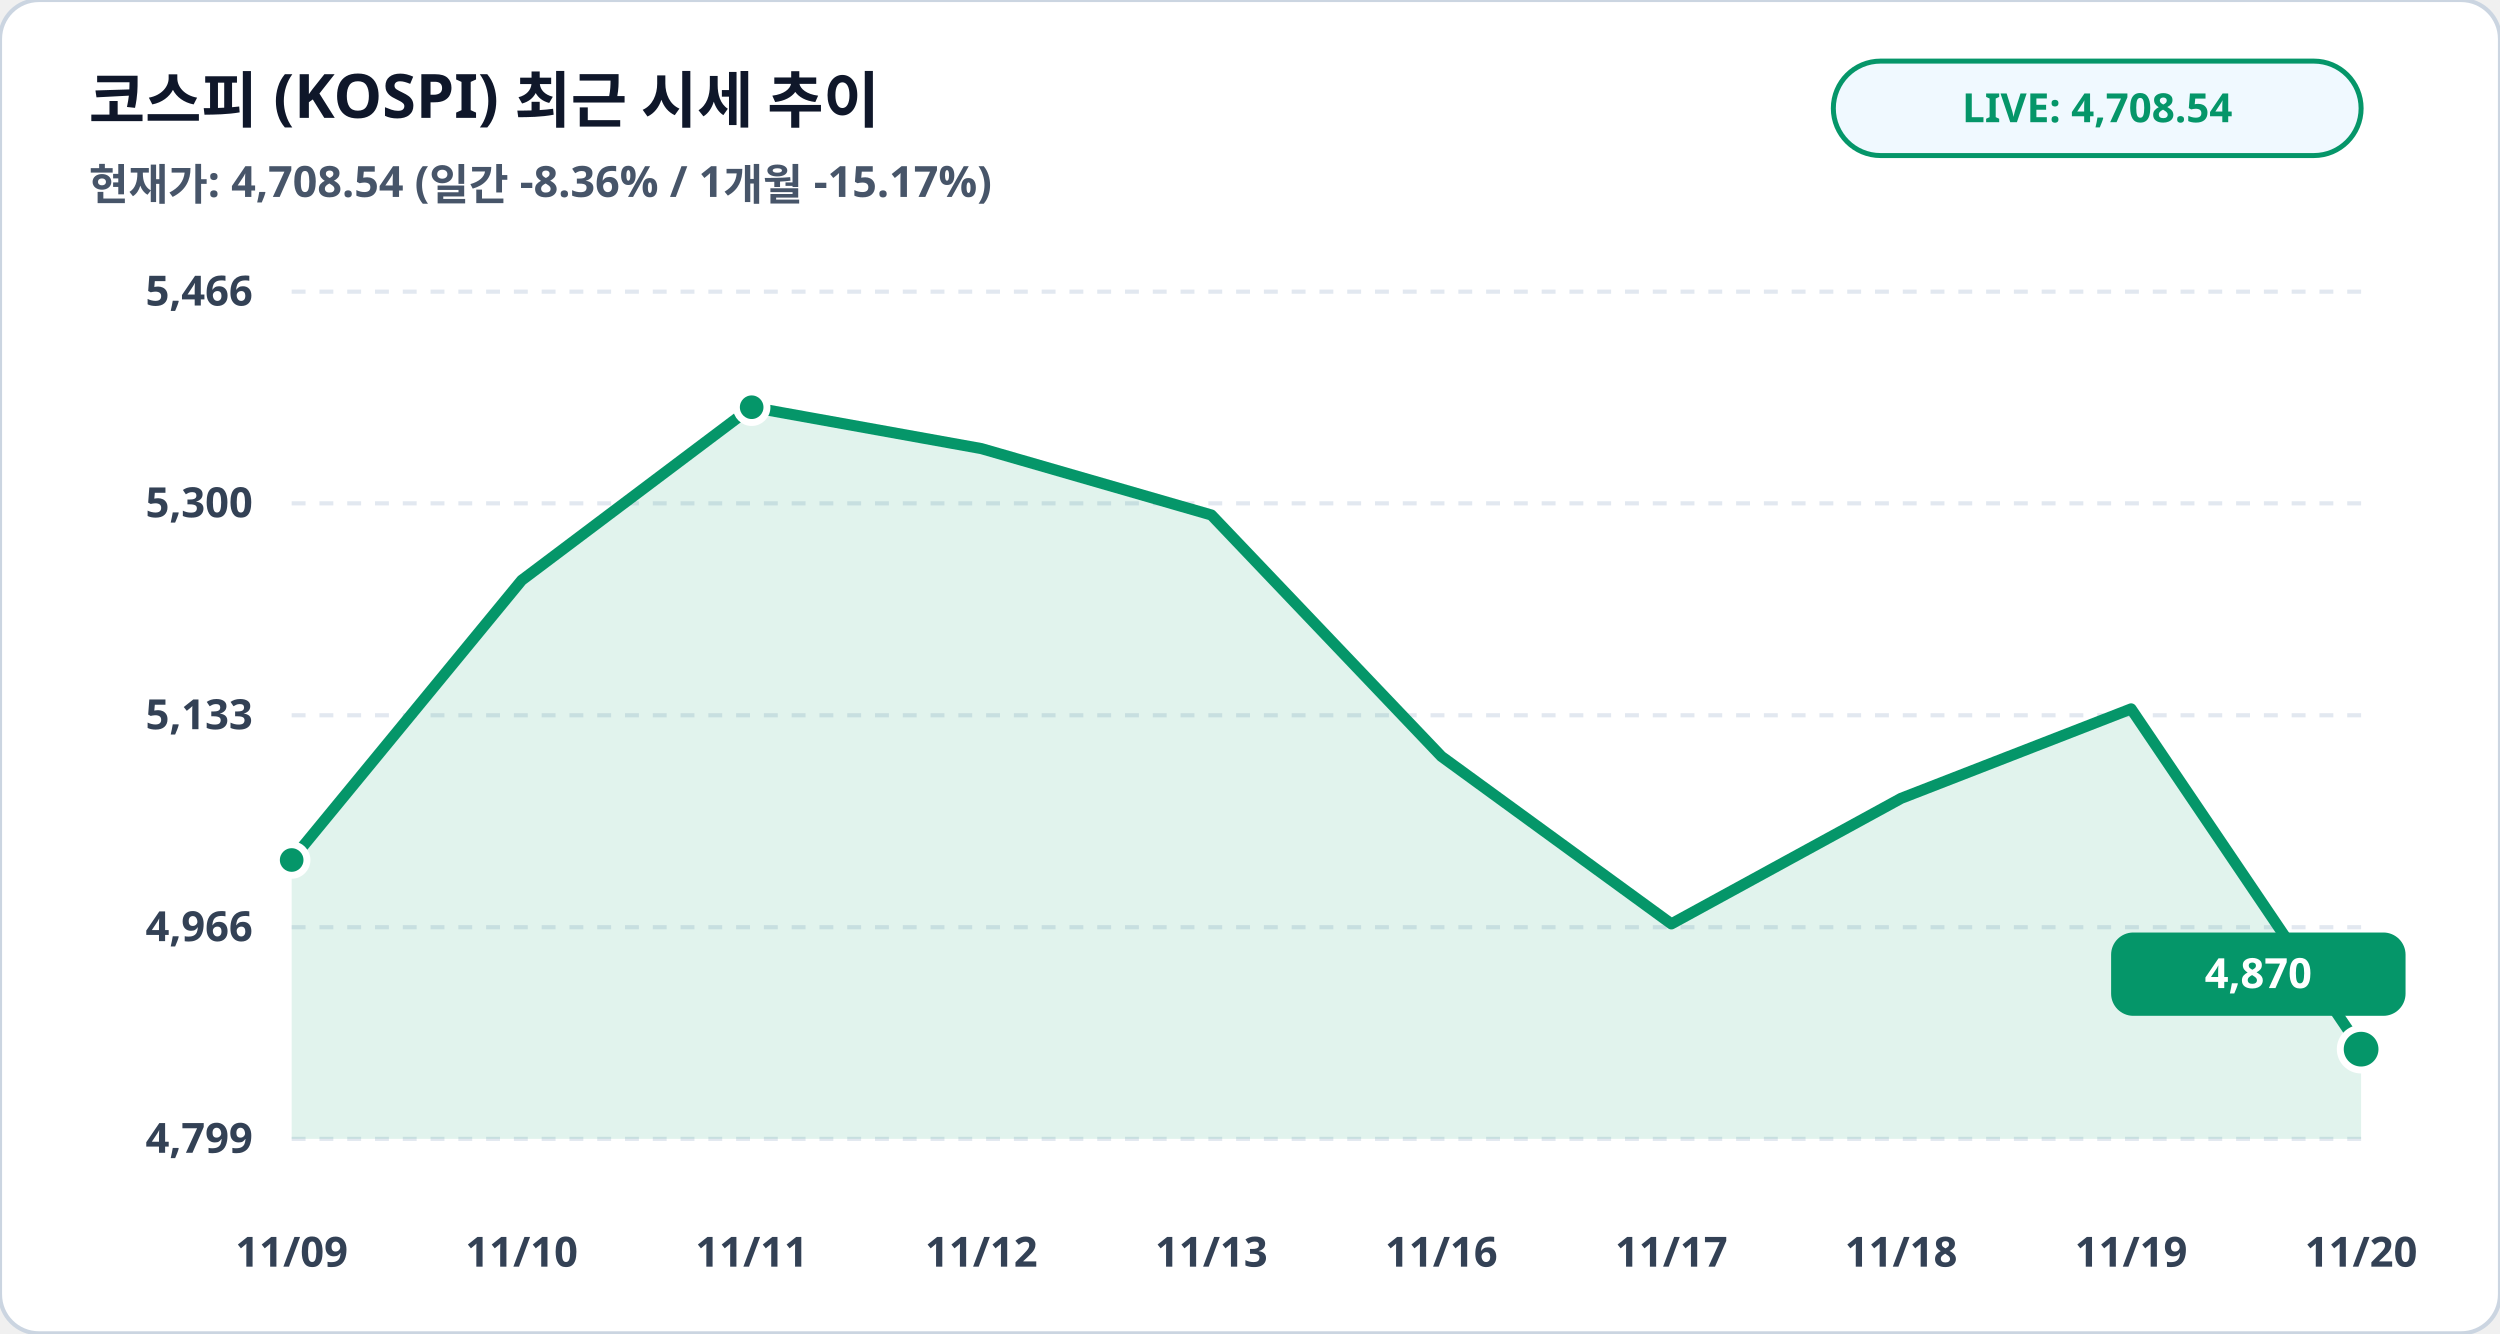
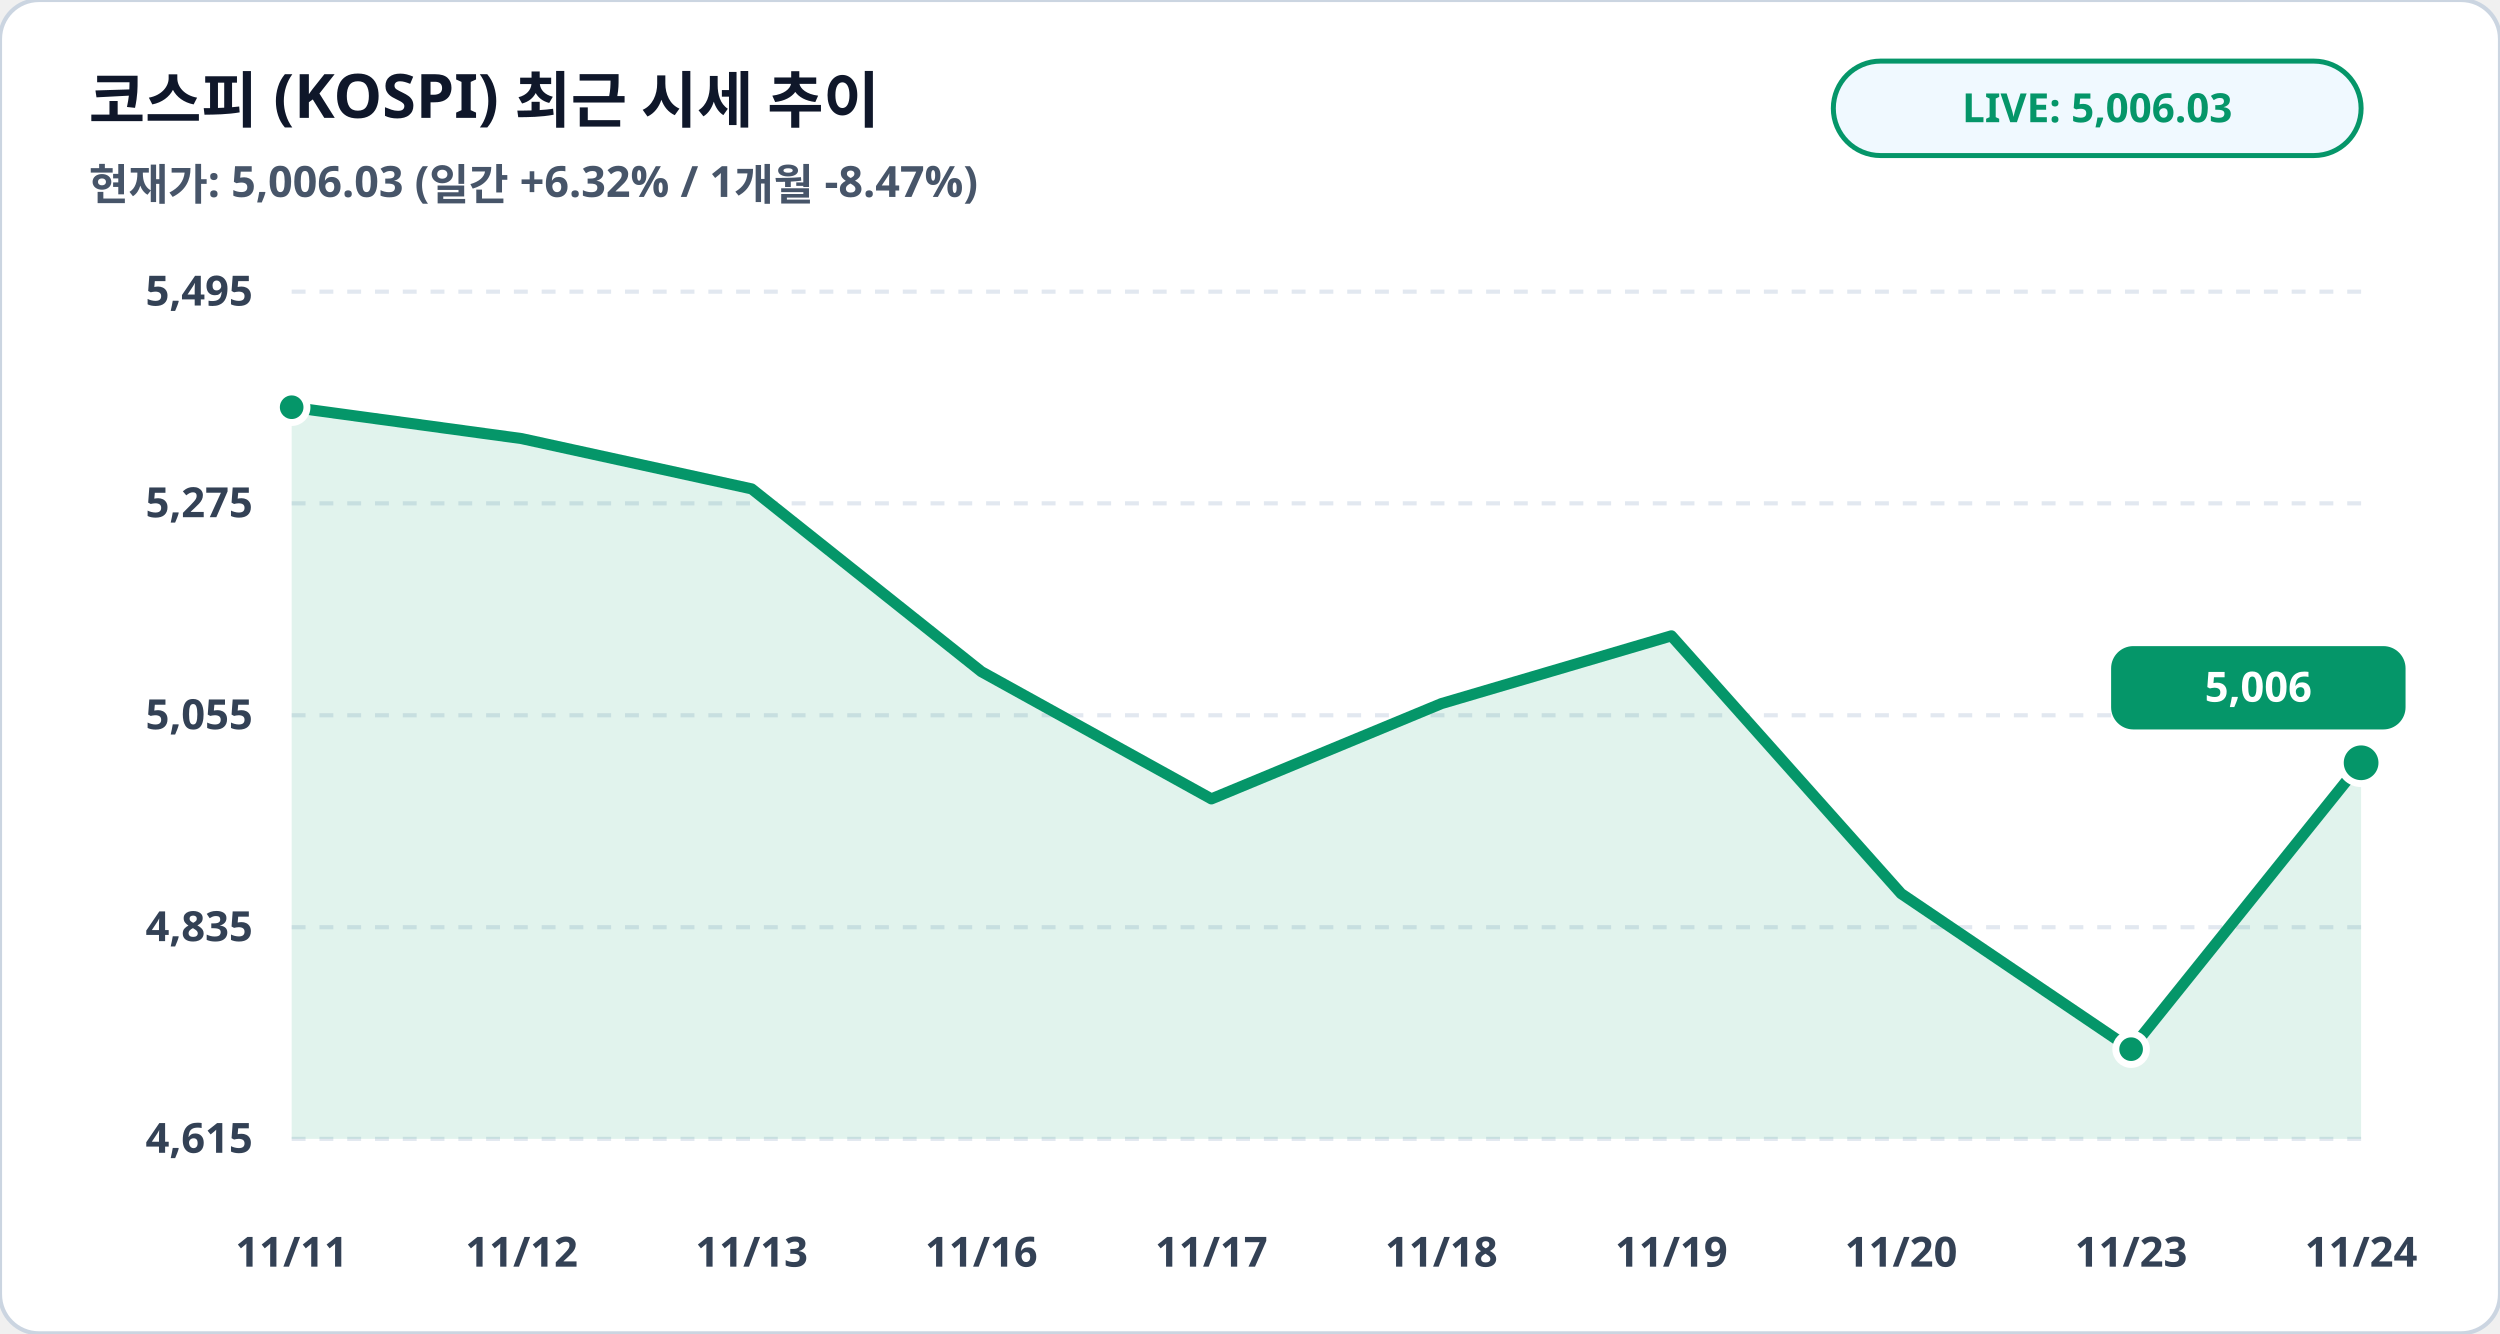
<svg xmlns="http://www.w3.org/2000/svg" viewBox="0 0 900 480" width="100%" height="100%">
  <rect width="900" height="480" rx="14" fill="#ffffff" stroke="#cbd5e1" stroke-width="1.5" />
  <text x="32" y="44" fill="#0f172a" font-family="Pretendard, sans-serif" font-size="22" font-weight="900">코스피 (KOSPI) 최근 시세 추이</text>
-   <text x="32" y="72" fill="#475569" font-family="Pretendard, sans-serif" font-size="15.5" font-weight="600">현재가: 4,708.54 (일간 -8.36% / 1개월 -15.17%)</text>
+   <text x="32" y="72" fill="#475569" font-family="Pretendard, sans-serif" font-size="15.5" font-weight="600">현재가: 5,006.03 (일간 +6.32% / 1개월 -8.47%)</text>
  <rect x="660" y="22" width="190" height="34" rx="17" fill="#f0f9ff" stroke="#059669" stroke-width="1.8" />
-   <text x="755" y="44" fill="#059669" font-family="Pretendard, sans-serif" font-size="14.5" font-weight="800" text-anchor="middle">LIVE: 4,708.54</text>
+   <text x="755" y="44" fill="#059669" font-family="Pretendard, sans-serif" font-size="14.5" font-weight="800" text-anchor="middle">LIVE: 5,006.03</text>
  <line x1="105" y1="105.0" x2="850" y2="105.0" stroke="#e2e8f0" stroke-width="1.5" stroke-dasharray="5,5" />
-   <text x="91" y="110.0" fill="#334155" font-family="Pretendard, sans-serif" font-size="15" font-weight="700" text-anchor="end">5,466</text>
+   <text x="91" y="110.0" fill="#334155" font-family="Pretendard, sans-serif" font-size="15" font-weight="700" text-anchor="end">5,495</text>
  <line x1="105" y1="181.2" x2="850" y2="181.2" stroke="#e2e8f0" stroke-width="1.5" stroke-dasharray="5,5" />
-   <text x="91" y="186.2" fill="#334155" font-family="Pretendard, sans-serif" font-size="15" font-weight="700" text-anchor="end">5,300</text>
+   <text x="91" y="186.2" fill="#334155" font-family="Pretendard, sans-serif" font-size="15" font-weight="700" text-anchor="end">5,275</text>
  <line x1="105" y1="257.5" x2="850" y2="257.5" stroke="#e2e8f0" stroke-width="1.5" stroke-dasharray="5,5" />
-   <text x="91" y="262.5" fill="#334155" font-family="Pretendard, sans-serif" font-size="15" font-weight="700" text-anchor="end">5,133</text>
+   <text x="91" y="262.5" fill="#334155" font-family="Pretendard, sans-serif" font-size="15" font-weight="700" text-anchor="end">5,055</text>
  <line x1="105" y1="333.8" x2="850" y2="333.8" stroke="#e2e8f0" stroke-width="1.5" stroke-dasharray="5,5" />
-   <text x="91" y="338.8" fill="#334155" font-family="Pretendard, sans-serif" font-size="15" font-weight="700" text-anchor="end">4,966</text>
+   <text x="91" y="338.8" fill="#334155" font-family="Pretendard, sans-serif" font-size="15" font-weight="700" text-anchor="end">4,835</text>
  <line x1="105" y1="410.0" x2="850" y2="410.0" stroke="#e2e8f0" stroke-width="1.5" stroke-dasharray="5,5" />
-   <text x="91" y="415.0" fill="#334155" font-family="Pretendard, sans-serif" font-size="15" font-weight="700" text-anchor="end">4,799</text>
-   <polygon points="105.0,410.0 105.0,309.6 187.8,208.9 270.6,146.6 353.3,161.5 436.1,185.4 518.9,272.3 601.7,332.6 684.4,287.4 767.2,255.2 850.0,377.7 850.0,410.0" fill="#059669" fill-opacity="0.12" />
-   <polyline fill="none" stroke="#059669" stroke-width="4" stroke-linecap="round" stroke-linejoin="round" points="105.0,309.6 187.8,208.9 270.6,146.6 353.3,161.5 436.1,185.4 518.9,272.3 601.7,332.6 684.4,287.4 767.2,255.2 850.0,377.7" />
-   <circle cx="105.0" cy="309.6" r="5.5" fill="#059669" stroke="#ffffff" stroke-width="2.5" />
-   <circle cx="270.6" cy="146.6" r="5.5" fill="#059669" stroke="#ffffff" stroke-width="2.5" />
-   <circle cx="850.0" cy="377.7" r="7.5" fill="#059669" stroke="#ffffff" stroke-width="2.5" />
-   <rect x="760.0" y="335.7" width="106" height="30" rx="8" fill="#059669" />
-   <text x="813.0" y="355.7" fill="#ffffff" font-family="Pretendard, sans-serif" font-size="15" font-weight="800" text-anchor="middle">4,870</text>
-   <text x="105.0" y="456" fill="#334155" font-family="Pretendard, sans-serif" font-size="15" font-weight="700" text-anchor="middle">11/09</text>
-   <text x="187.8" y="456" fill="#334155" font-family="Pretendard, sans-serif" font-size="15" font-weight="700" text-anchor="middle">11/10</text>
-   <text x="270.6" y="456" fill="#334155" font-family="Pretendard, sans-serif" font-size="15" font-weight="700" text-anchor="middle">11/11</text>
-   <text x="353.3" y="456" fill="#334155" font-family="Pretendard, sans-serif" font-size="15" font-weight="700" text-anchor="middle">11/12</text>
-   <text x="436.1" y="456" fill="#334155" font-family="Pretendard, sans-serif" font-size="15" font-weight="700" text-anchor="middle">11/13</text>
-   <text x="518.9" y="456" fill="#334155" font-family="Pretendard, sans-serif" font-size="15" font-weight="700" text-anchor="middle">11/16</text>
-   <text x="601.7" y="456" fill="#334155" font-family="Pretendard, sans-serif" font-size="15" font-weight="700" text-anchor="middle">11/17</text>
-   <text x="684.4" y="456" fill="#334155" font-family="Pretendard, sans-serif" font-size="15" font-weight="700" text-anchor="middle">11/18</text>
-   <text x="767.2" y="456" fill="#334155" font-family="Pretendard, sans-serif" font-size="15" font-weight="700" text-anchor="middle">11/19</text>
-   <text x="850.0" y="456" fill="#334155" font-family="Pretendard, sans-serif" font-size="15" font-weight="700" text-anchor="middle">11/20</text>
+   <text x="91" y="415.0" fill="#334155" font-family="Pretendard, sans-serif" font-size="15" font-weight="700" text-anchor="end">4,615</text>
+   <polygon points="105.0,410.0 105.0,146.6 187.8,157.9 270.6,176.0 353.3,241.8 436.1,287.6 518.9,253.3 601.7,228.9 684.4,321.7 767.2,377.7 850.0,274.6 850.0,410.0" fill="#059669" fill-opacity="0.12" />
+   <polyline fill="none" stroke="#059669" stroke-width="4" stroke-linecap="round" stroke-linejoin="round" points="105.0,146.6 187.8,157.9 270.6,176.0 353.3,241.8 436.1,287.6 518.9,253.3 601.7,228.9 684.4,321.7 767.2,377.7 850.0,274.6" />
+   <circle cx="105.0" cy="146.6" r="5.5" fill="#059669" stroke="#ffffff" stroke-width="2.5" />
+   <circle cx="767.2" cy="377.7" r="5.5" fill="#059669" stroke="#ffffff" stroke-width="2.5" />
+   <circle cx="850.0" cy="274.6" r="7.5" fill="#059669" stroke="#ffffff" stroke-width="2.5" />
+   <rect x="760.0" y="232.6" width="106" height="30" rx="8" fill="#059669" />
+   <text x="813.0" y="252.6" fill="#ffffff" font-family="Pretendard, sans-serif" font-size="15" font-weight="800" text-anchor="middle">5,006</text>
+   <text x="105.0" y="456" fill="#334155" font-family="Pretendard, sans-serif" font-size="15" font-weight="700" text-anchor="middle">11/11</text>
+   <text x="187.8" y="456" fill="#334155" font-family="Pretendard, sans-serif" font-size="15" font-weight="700" text-anchor="middle">11/12</text>
+   <text x="270.6" y="456" fill="#334155" font-family="Pretendard, sans-serif" font-size="15" font-weight="700" text-anchor="middle">11/13</text>
+   <text x="353.3" y="456" fill="#334155" font-family="Pretendard, sans-serif" font-size="15" font-weight="700" text-anchor="middle">11/16</text>
+   <text x="436.1" y="456" fill="#334155" font-family="Pretendard, sans-serif" font-size="15" font-weight="700" text-anchor="middle">11/17</text>
+   <text x="518.9" y="456" fill="#334155" font-family="Pretendard, sans-serif" font-size="15" font-weight="700" text-anchor="middle">11/18</text>
+   <text x="601.7" y="456" fill="#334155" font-family="Pretendard, sans-serif" font-size="15" font-weight="700" text-anchor="middle">11/19</text>
+   <text x="684.4" y="456" fill="#334155" font-family="Pretendard, sans-serif" font-size="15" font-weight="700" text-anchor="middle">11/20</text>
+   <text x="767.2" y="456" fill="#334155" font-family="Pretendard, sans-serif" font-size="15" font-weight="700" text-anchor="middle">11/23</text>
+   <text x="850.0" y="456" fill="#334155" font-family="Pretendard, sans-serif" font-size="15" font-weight="700" text-anchor="middle">11/24</text>
</svg>
